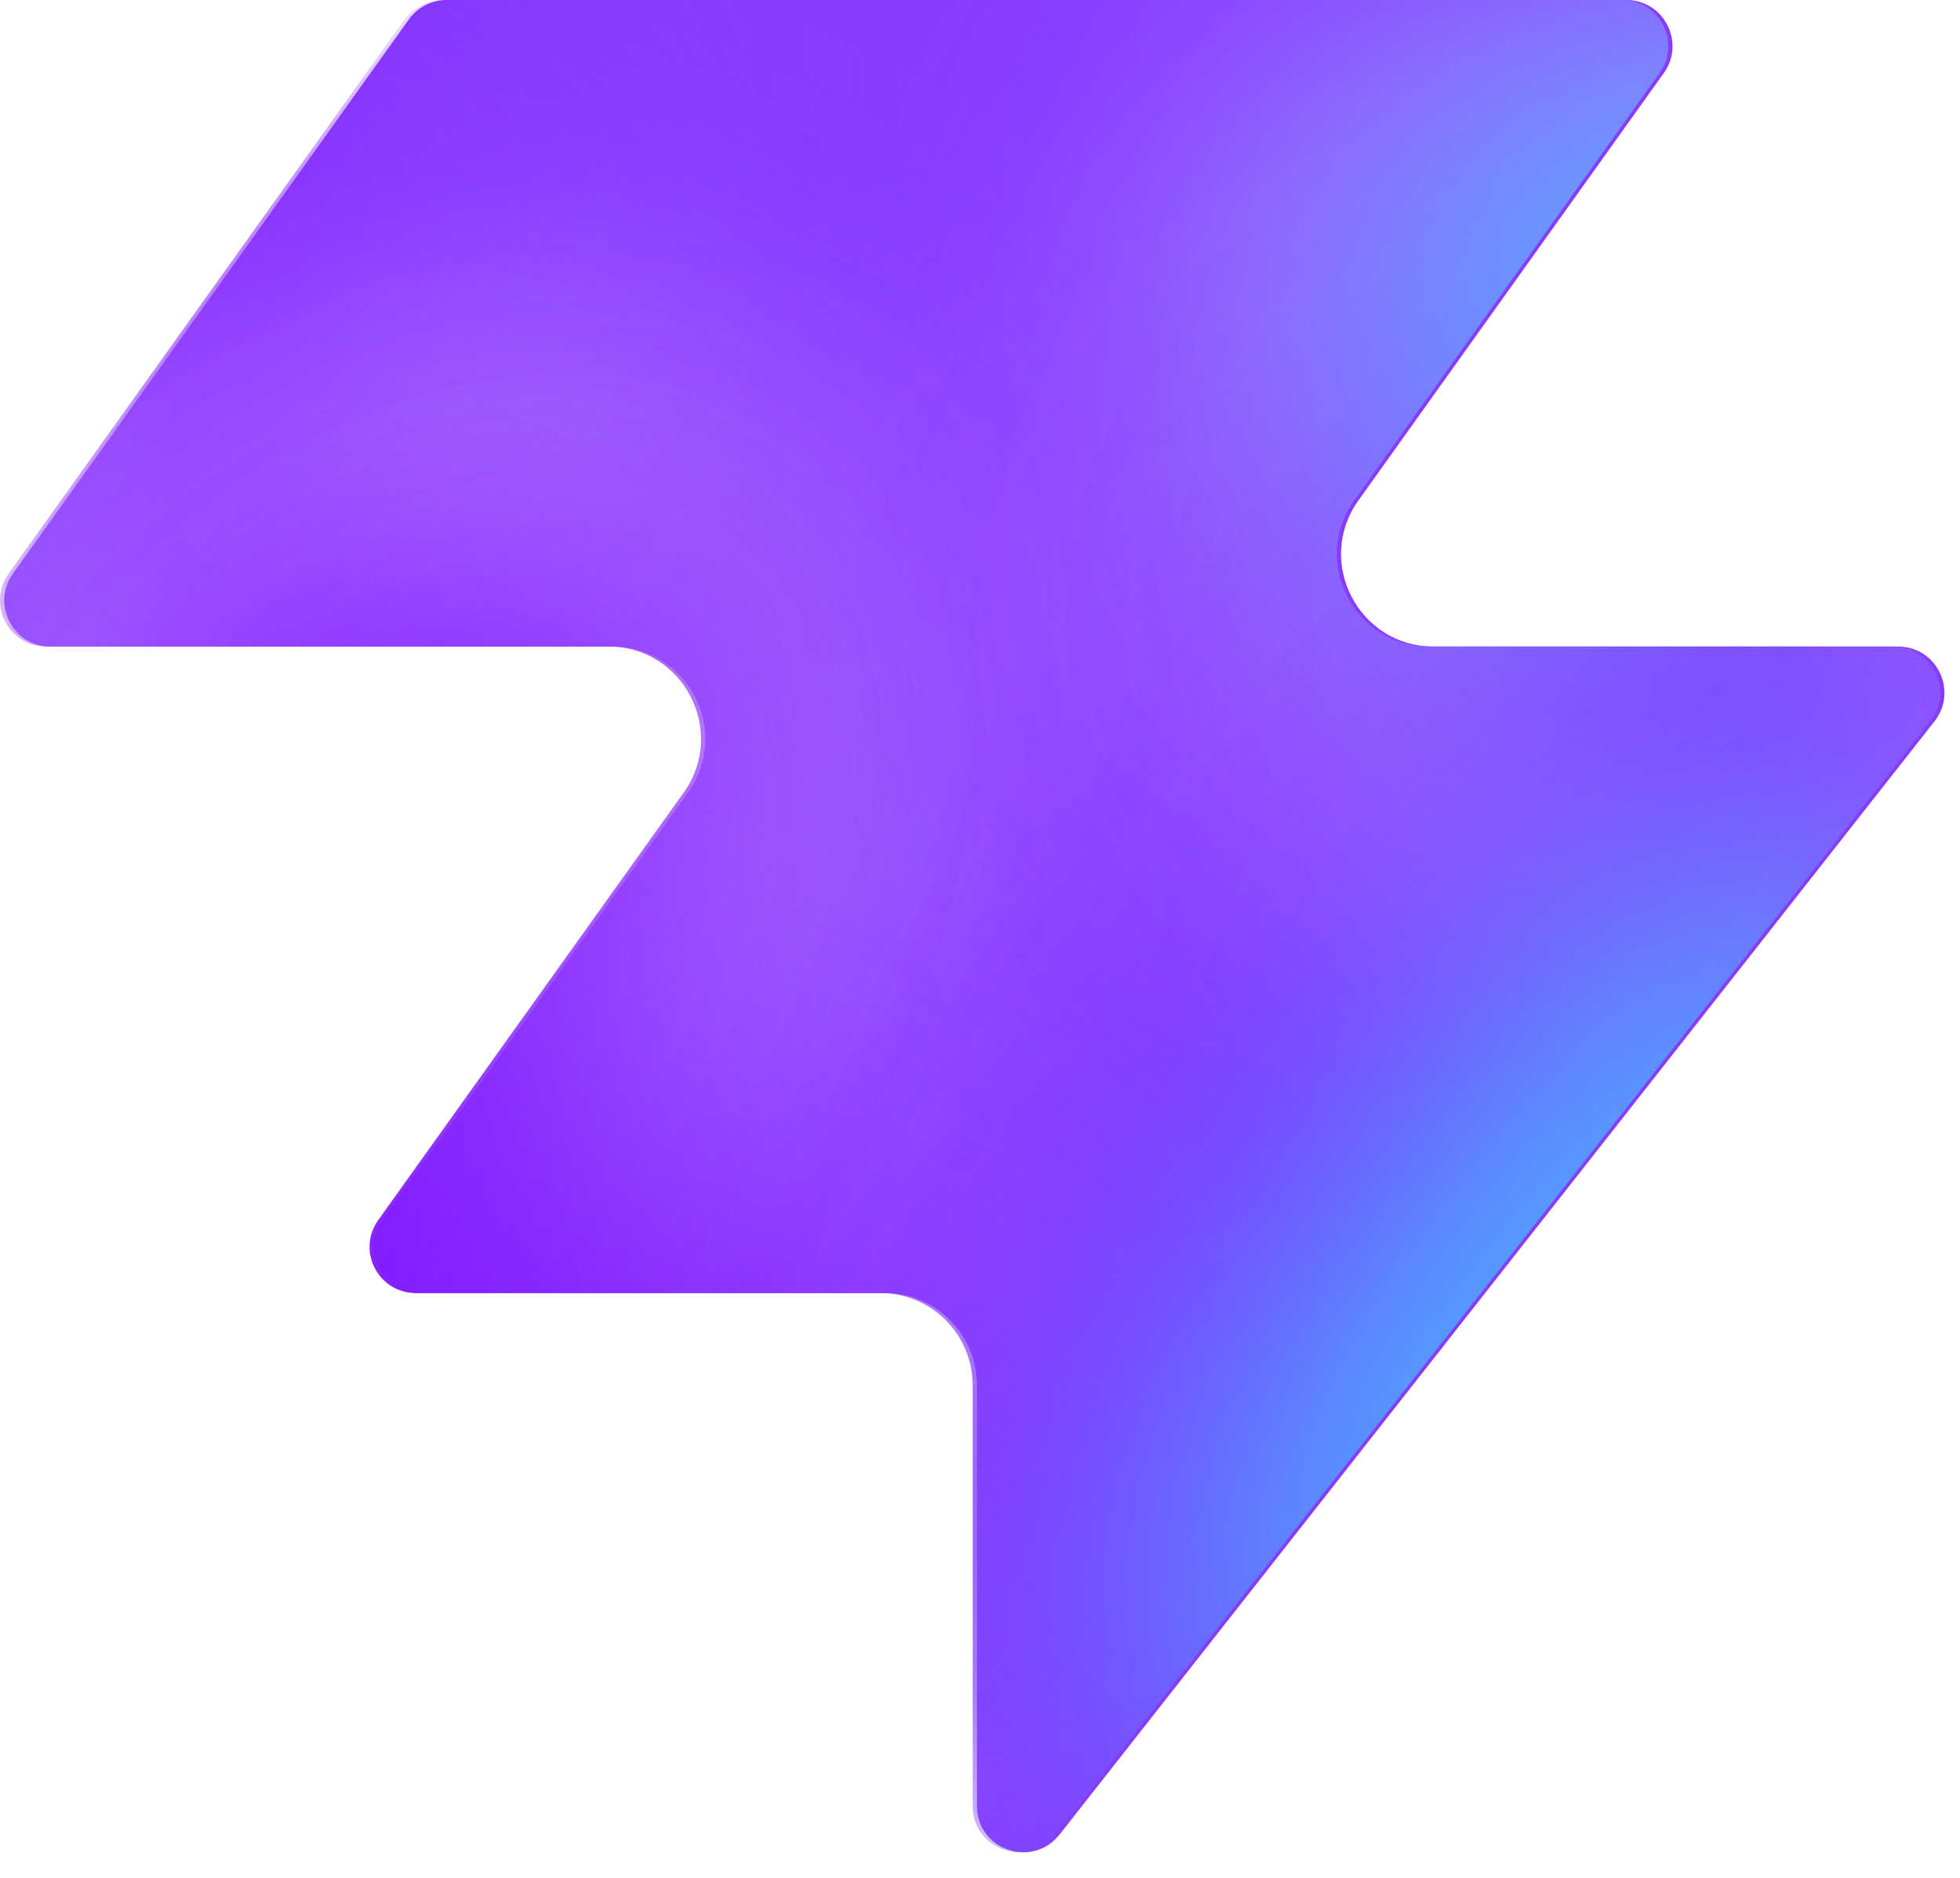
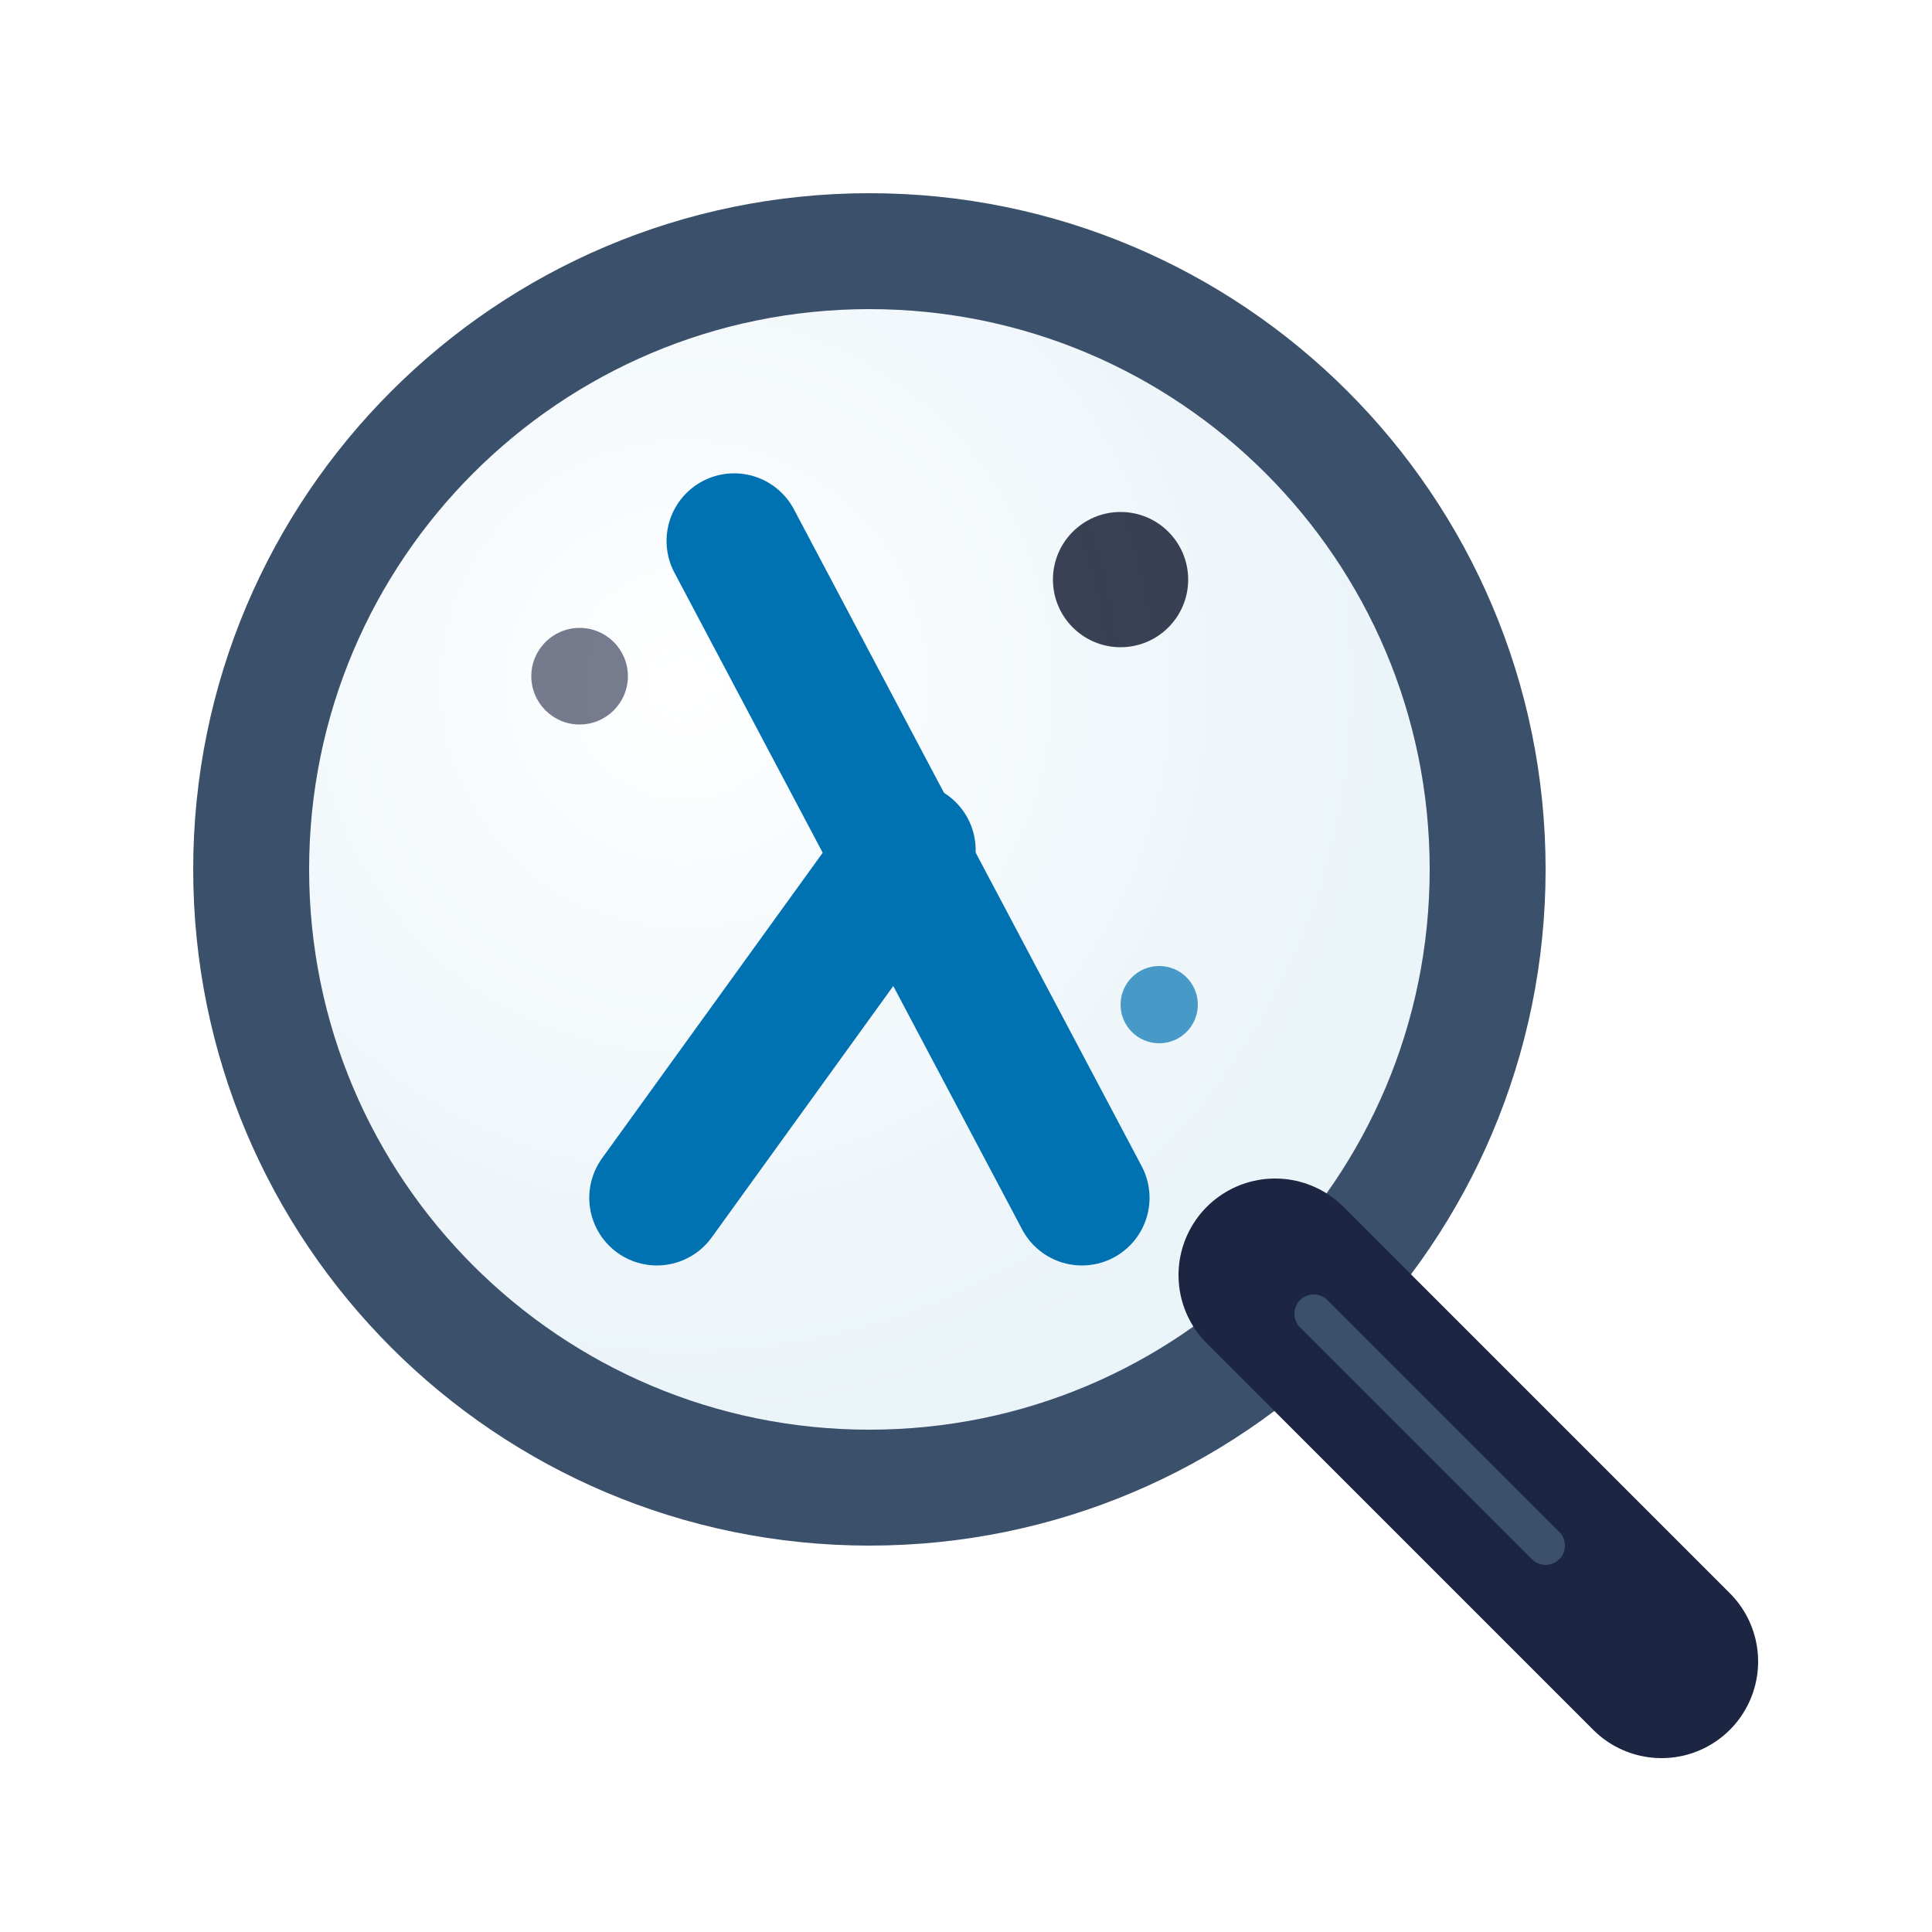
- <svg xmlns="http://www.w3.org/2000/svg" width="48" height="46" fill="none" viewBox="0 0 48 46">
-   <path fill="#863bff" d="M25.946 44.938c-.664.845-2.021.375-2.021-.698V33.937a2.26 2.26 0 0 0-2.262-2.262H10.287c-.92 0-1.456-1.04-.92-1.788l7.48-10.471c1.07-1.497 0-3.578-1.842-3.578H1.237c-.92 0-1.456-1.04-.92-1.788L10.013.474c.214-.297.556-.474.92-.474h28.894c.92 0 1.456 1.04.92 1.788l-7.48 10.471c-1.07 1.498 0 3.579 1.842 3.579h11.377c.943 0 1.473 1.088.89 1.83L25.947 44.94z" style="fill:#863bff;fill:color(display-p3 .525 .23 1);fill-opacity:1" />
-   <mask id="a" width="48" height="46" x="0" y="0" maskUnits="userSpaceOnUse" style="mask-type:alpha">
-     <path fill="#000" d="M25.842 44.938c-.664.844-2.021.375-2.021-.698V33.937a2.26 2.26 0 0 0-2.262-2.262H10.183c-.92 0-1.456-1.04-.92-1.788l7.48-10.471c1.07-1.498 0-3.579-1.842-3.579H1.133c-.92 0-1.456-1.04-.92-1.787L9.91.473c.214-.297.556-.474.92-.474h28.894c.92 0 1.456 1.04.92 1.788l-7.48 10.471c-1.07 1.498 0 3.578 1.842 3.578h11.377c.943 0 1.473 1.088.89 1.832L25.843 44.94z" style="fill:#000;fill-opacity:1" />
-   </mask>
-   <g mask="url(#a)">
-     <g filter="url(#b)">
-       <ellipse cx="5.508" cy="14.704" fill="#ede6ff" rx="5.508" ry="14.704" style="fill:#ede6ff;fill:color(display-p3 .927 .903 1);fill-opacity:1" transform="matrix(.00324 1 1 -.00324 -4.47 31.516)" />
-     </g>
-     <g filter="url(#c)">
-       <ellipse cx="10.399" cy="29.851" fill="#ede6ff" rx="10.399" ry="29.851" style="fill:#ede6ff;fill:color(display-p3 .927 .903 1);fill-opacity:1" transform="matrix(.00324 1 1 -.00324 -39.328 7.883)" />
-     </g>
-     <g filter="url(#d)">
-       <ellipse cx="5.508" cy="30.487" fill="#7e14ff" rx="5.508" ry="30.487" style="fill:#7e14ff;fill:color(display-p3 .492 .077 1);fill-opacity:1" transform="rotate(89.814 -25.913 -14.639)scale(1 -1)" />
-     </g>
-     <g filter="url(#e)">
-       <ellipse cx="5.508" cy="30.599" fill="#7e14ff" rx="5.508" ry="30.599" style="fill:#7e14ff;fill:color(display-p3 .492 .077 1);fill-opacity:1" transform="rotate(89.814 -32.644 -3.334)scale(1 -1)" />
-     </g>
-     <g filter="url(#f)">
-       <ellipse cx="5.508" cy="30.599" fill="#7e14ff" rx="5.508" ry="30.599" style="fill:#7e14ff;fill:color(display-p3 .492 .077 1);fill-opacity:1" transform="matrix(.00324 1 1 -.00324 -34.34 30.47)" />
-     </g>
-     <g filter="url(#g)">
-       <ellipse cx="14.072" cy="22.078" fill="#ede6ff" rx="14.072" ry="22.078" style="fill:#ede6ff;fill:color(display-p3 .927 .903 1);fill-opacity:1" transform="rotate(93.35 24.506 48.493)scale(-1 1)" />
-     </g>
-     <g filter="url(#h)">
-       <ellipse cx="3.47" cy="21.501" fill="#7e14ff" rx="3.47" ry="21.501" style="fill:#7e14ff;fill:color(display-p3 .492 .077 1);fill-opacity:1" transform="rotate(89.009 28.708 47.59)scale(-1 1)" />
-     </g>
-     <g filter="url(#i)">
-       <ellipse cx="3.47" cy="21.501" fill="#7e14ff" rx="3.47" ry="21.501" style="fill:#7e14ff;fill:color(display-p3 .492 .077 1);fill-opacity:1" transform="rotate(89.009 28.708 47.59)scale(-1 1)" />
-     </g>
-     <g filter="url(#j)">
-       <ellipse cx=".387" cy="8.972" fill="#7e14ff" rx="4.407" ry="29.108" style="fill:#7e14ff;fill:color(display-p3 .492 .077 1);fill-opacity:1" transform="rotate(39.51 .387 8.972)" />
-     </g>
-     <g filter="url(#k)">
-       <ellipse cx="47.523" cy="-6.092" fill="#7e14ff" rx="4.407" ry="29.108" style="fill:#7e14ff;fill:color(display-p3 .492 .077 1);fill-opacity:1" transform="rotate(37.892 47.523 -6.092)" />
-     </g>
-     <g filter="url(#l)">
-       <ellipse cx="41.412" cy="6.333" fill="#47bfff" rx="5.971" ry="9.665" style="fill:#47bfff;fill:color(display-p3 .28 .748 1);fill-opacity:1" transform="rotate(37.892 41.412 6.333)" />
-     </g>
-     <g filter="url(#m)">
-       <ellipse cx="-1.879" cy="38.332" fill="#7e14ff" rx="4.407" ry="29.108" style="fill:#7e14ff;fill:color(display-p3 .492 .077 1);fill-opacity:1" transform="rotate(37.892 -1.88 38.332)" />
-     </g>
-     <g filter="url(#n)">
-       <ellipse cx="-1.879" cy="38.332" fill="#7e14ff" rx="4.407" ry="29.108" style="fill:#7e14ff;fill:color(display-p3 .492 .077 1);fill-opacity:1" transform="rotate(37.892 -1.88 38.332)" />
-     </g>
-     <g filter="url(#o)">
-       <ellipse cx="35.651" cy="29.907" fill="#7e14ff" rx="4.407" ry="29.108" style="fill:#7e14ff;fill:color(display-p3 .492 .077 1);fill-opacity:1" transform="rotate(37.892 35.651 29.907)" />
-     </g>
-     <g filter="url(#p)">
-       <ellipse cx="38.418" cy="32.4" fill="#47bfff" rx="5.971" ry="15.297" style="fill:#47bfff;fill:color(display-p3 .28 .748 1);fill-opacity:1" transform="rotate(37.892 38.418 32.4)" />
-     </g>
+ <svg xmlns="http://www.w3.org/2000/svg" viewBox="0 0 100 100" width="200" height="200">
+   <defs>
+     <radialGradient id="lensGlare" cx="35%" cy="35%" r="60%">
+       <stop offset="0%" stop-color="#ffffff" stop-opacity="0.1" />
+       <stop offset="100%" stop-color="#0072b2" stop-opacity="0.08" />
+     </radialGradient>
+   </defs>
+   <circle cx="45" cy="45" r="32" fill="url(#lensGlare)" />
+   <circle cx="30" cy="35" r="2.5" fill="#1c2541" opacity="0.6" />
+   <circle cx="58" cy="30" r="3.5" fill="#0b132b" opacity="0.8" />
+   <circle cx="60" cy="52" r="2" fill="#0072b2" opacity="0.7" />
+   <g stroke="#0072b2" stroke-width="7" stroke-linecap="round" stroke-linejoin="round">
+     <line x1="38" y1="28" x2="56" y2="62" />
+     <line x1="47" y1="44" x2="34" y2="62" />
  </g>
-   <defs>
-     <filter id="b" width="60.045" height="41.654" x="-19.77" y="16.149" color-interpolation-filters="sRGB" filterUnits="userSpaceOnUse">
-       <feFlood flood-opacity="0" result="BackgroundImageFix" />
-       <feBlend in="SourceGraphic" in2="BackgroundImageFix" result="shape" />
-       <feGaussianBlur result="effect1_foregroundBlur_2002_17158" stdDeviation="7.659" />
-     </filter>
-     <filter id="c" width="90.34" height="51.437" x="-54.613" y="-7.533" color-interpolation-filters="sRGB" filterUnits="userSpaceOnUse">
-       <feFlood flood-opacity="0" result="BackgroundImageFix" />
-       <feBlend in="SourceGraphic" in2="BackgroundImageFix" result="shape" />
-       <feGaussianBlur result="effect1_foregroundBlur_2002_17158" stdDeviation="7.659" />
-     </filter>
-     <filter id="d" width="79.355" height="29.4" x="-49.64" y="2.03" color-interpolation-filters="sRGB" filterUnits="userSpaceOnUse">
-       <feFlood flood-opacity="0" result="BackgroundImageFix" />
-       <feBlend in="SourceGraphic" in2="BackgroundImageFix" result="shape" />
-       <feGaussianBlur result="effect1_foregroundBlur_2002_17158" stdDeviation="4.596" />
-     </filter>
-     <filter id="e" width="79.579" height="29.4" x="-45.045" y="20.029" color-interpolation-filters="sRGB" filterUnits="userSpaceOnUse">
-       <feFlood flood-opacity="0" result="BackgroundImageFix" />
-       <feBlend in="SourceGraphic" in2="BackgroundImageFix" result="shape" />
-       <feGaussianBlur result="effect1_foregroundBlur_2002_17158" stdDeviation="4.596" />
-     </filter>
-     <filter id="f" width="79.579" height="29.4" x="-43.513" y="21.178" color-interpolation-filters="sRGB" filterUnits="userSpaceOnUse">
-       <feFlood flood-opacity="0" result="BackgroundImageFix" />
-       <feBlend in="SourceGraphic" in2="BackgroundImageFix" result="shape" />
-       <feGaussianBlur result="effect1_foregroundBlur_2002_17158" stdDeviation="4.596" />
-     </filter>
-     <filter id="g" width="74.749" height="58.852" x="15.756" y="-17.901" color-interpolation-filters="sRGB" filterUnits="userSpaceOnUse">
-       <feFlood flood-opacity="0" result="BackgroundImageFix" />
-       <feBlend in="SourceGraphic" in2="BackgroundImageFix" result="shape" />
-       <feGaussianBlur result="effect1_foregroundBlur_2002_17158" stdDeviation="7.659" />
-     </filter>
-     <filter id="h" width="61.377" height="25.362" x="23.548" y="2.284" color-interpolation-filters="sRGB" filterUnits="userSpaceOnUse">
-       <feFlood flood-opacity="0" result="BackgroundImageFix" />
-       <feBlend in="SourceGraphic" in2="BackgroundImageFix" result="shape" />
-       <feGaussianBlur result="effect1_foregroundBlur_2002_17158" stdDeviation="4.596" />
-     </filter>
-     <filter id="i" width="61.377" height="25.362" x="23.548" y="2.284" color-interpolation-filters="sRGB" filterUnits="userSpaceOnUse">
-       <feFlood flood-opacity="0" result="BackgroundImageFix" />
-       <feBlend in="SourceGraphic" in2="BackgroundImageFix" result="shape" />
-       <feGaussianBlur result="effect1_foregroundBlur_2002_17158" stdDeviation="4.596" />
-     </filter>
-     <filter id="j" width="56.045" height="63.649" x="-27.636" y="-22.853" color-interpolation-filters="sRGB" filterUnits="userSpaceOnUse">
-       <feFlood flood-opacity="0" result="BackgroundImageFix" />
-       <feBlend in="SourceGraphic" in2="BackgroundImageFix" result="shape" />
-       <feGaussianBlur result="effect1_foregroundBlur_2002_17158" stdDeviation="4.596" />
-     </filter>
-     <filter id="k" width="54.814" height="64.646" x="20.116" y="-38.415" color-interpolation-filters="sRGB" filterUnits="userSpaceOnUse">
-       <feFlood flood-opacity="0" result="BackgroundImageFix" />
-       <feBlend in="SourceGraphic" in2="BackgroundImageFix" result="shape" />
-       <feGaussianBlur result="effect1_foregroundBlur_2002_17158" stdDeviation="4.596" />
-     </filter>
-     <filter id="l" width="33.541" height="35.313" x="24.641" y="-11.323" color-interpolation-filters="sRGB" filterUnits="userSpaceOnUse">
-       <feFlood flood-opacity="0" result="BackgroundImageFix" />
-       <feBlend in="SourceGraphic" in2="BackgroundImageFix" result="shape" />
-       <feGaussianBlur result="effect1_foregroundBlur_2002_17158" stdDeviation="4.596" />
-     </filter>
-     <filter id="m" width="54.814" height="64.646" x="-29.286" y="6.009" color-interpolation-filters="sRGB" filterUnits="userSpaceOnUse">
-       <feFlood flood-opacity="0" result="BackgroundImageFix" />
-       <feBlend in="SourceGraphic" in2="BackgroundImageFix" result="shape" />
-       <feGaussianBlur result="effect1_foregroundBlur_2002_17158" stdDeviation="4.596" />
-     </filter>
-     <filter id="n" width="54.814" height="64.646" x="-29.286" y="6.009" color-interpolation-filters="sRGB" filterUnits="userSpaceOnUse">
-       <feFlood flood-opacity="0" result="BackgroundImageFix" />
-       <feBlend in="SourceGraphic" in2="BackgroundImageFix" result="shape" />
-       <feGaussianBlur result="effect1_foregroundBlur_2002_17158" stdDeviation="4.596" />
-     </filter>
-     <filter id="o" width="54.814" height="64.646" x="8.244" y="-2.416" color-interpolation-filters="sRGB" filterUnits="userSpaceOnUse">
-       <feFlood flood-opacity="0" result="BackgroundImageFix" />
-       <feBlend in="SourceGraphic" in2="BackgroundImageFix" result="shape" />
-       <feGaussianBlur result="effect1_foregroundBlur_2002_17158" stdDeviation="4.596" />
-     </filter>
-     <filter id="p" width="39.409" height="43.623" x="18.713" y="10.588" color-interpolation-filters="sRGB" filterUnits="userSpaceOnUse">
-       <feFlood flood-opacity="0" result="BackgroundImageFix" />
-       <feBlend in="SourceGraphic" in2="BackgroundImageFix" result="shape" />
-       <feGaussianBlur result="effect1_foregroundBlur_2002_17158" stdDeviation="4.596" />
-     </filter>
-   </defs>
+   <circle cx="45" cy="45" r="32" fill="none" stroke="#3a506b" stroke-width="6" />
+   <line x1="66" y1="66" x2="86" y2="86" stroke="#1c2541" stroke-width="10" stroke-linecap="round" />
+   <line x1="68" y1="68" x2="80" y2="80" stroke="#3a506b" stroke-width="2" stroke-linecap="round" />
</svg>
